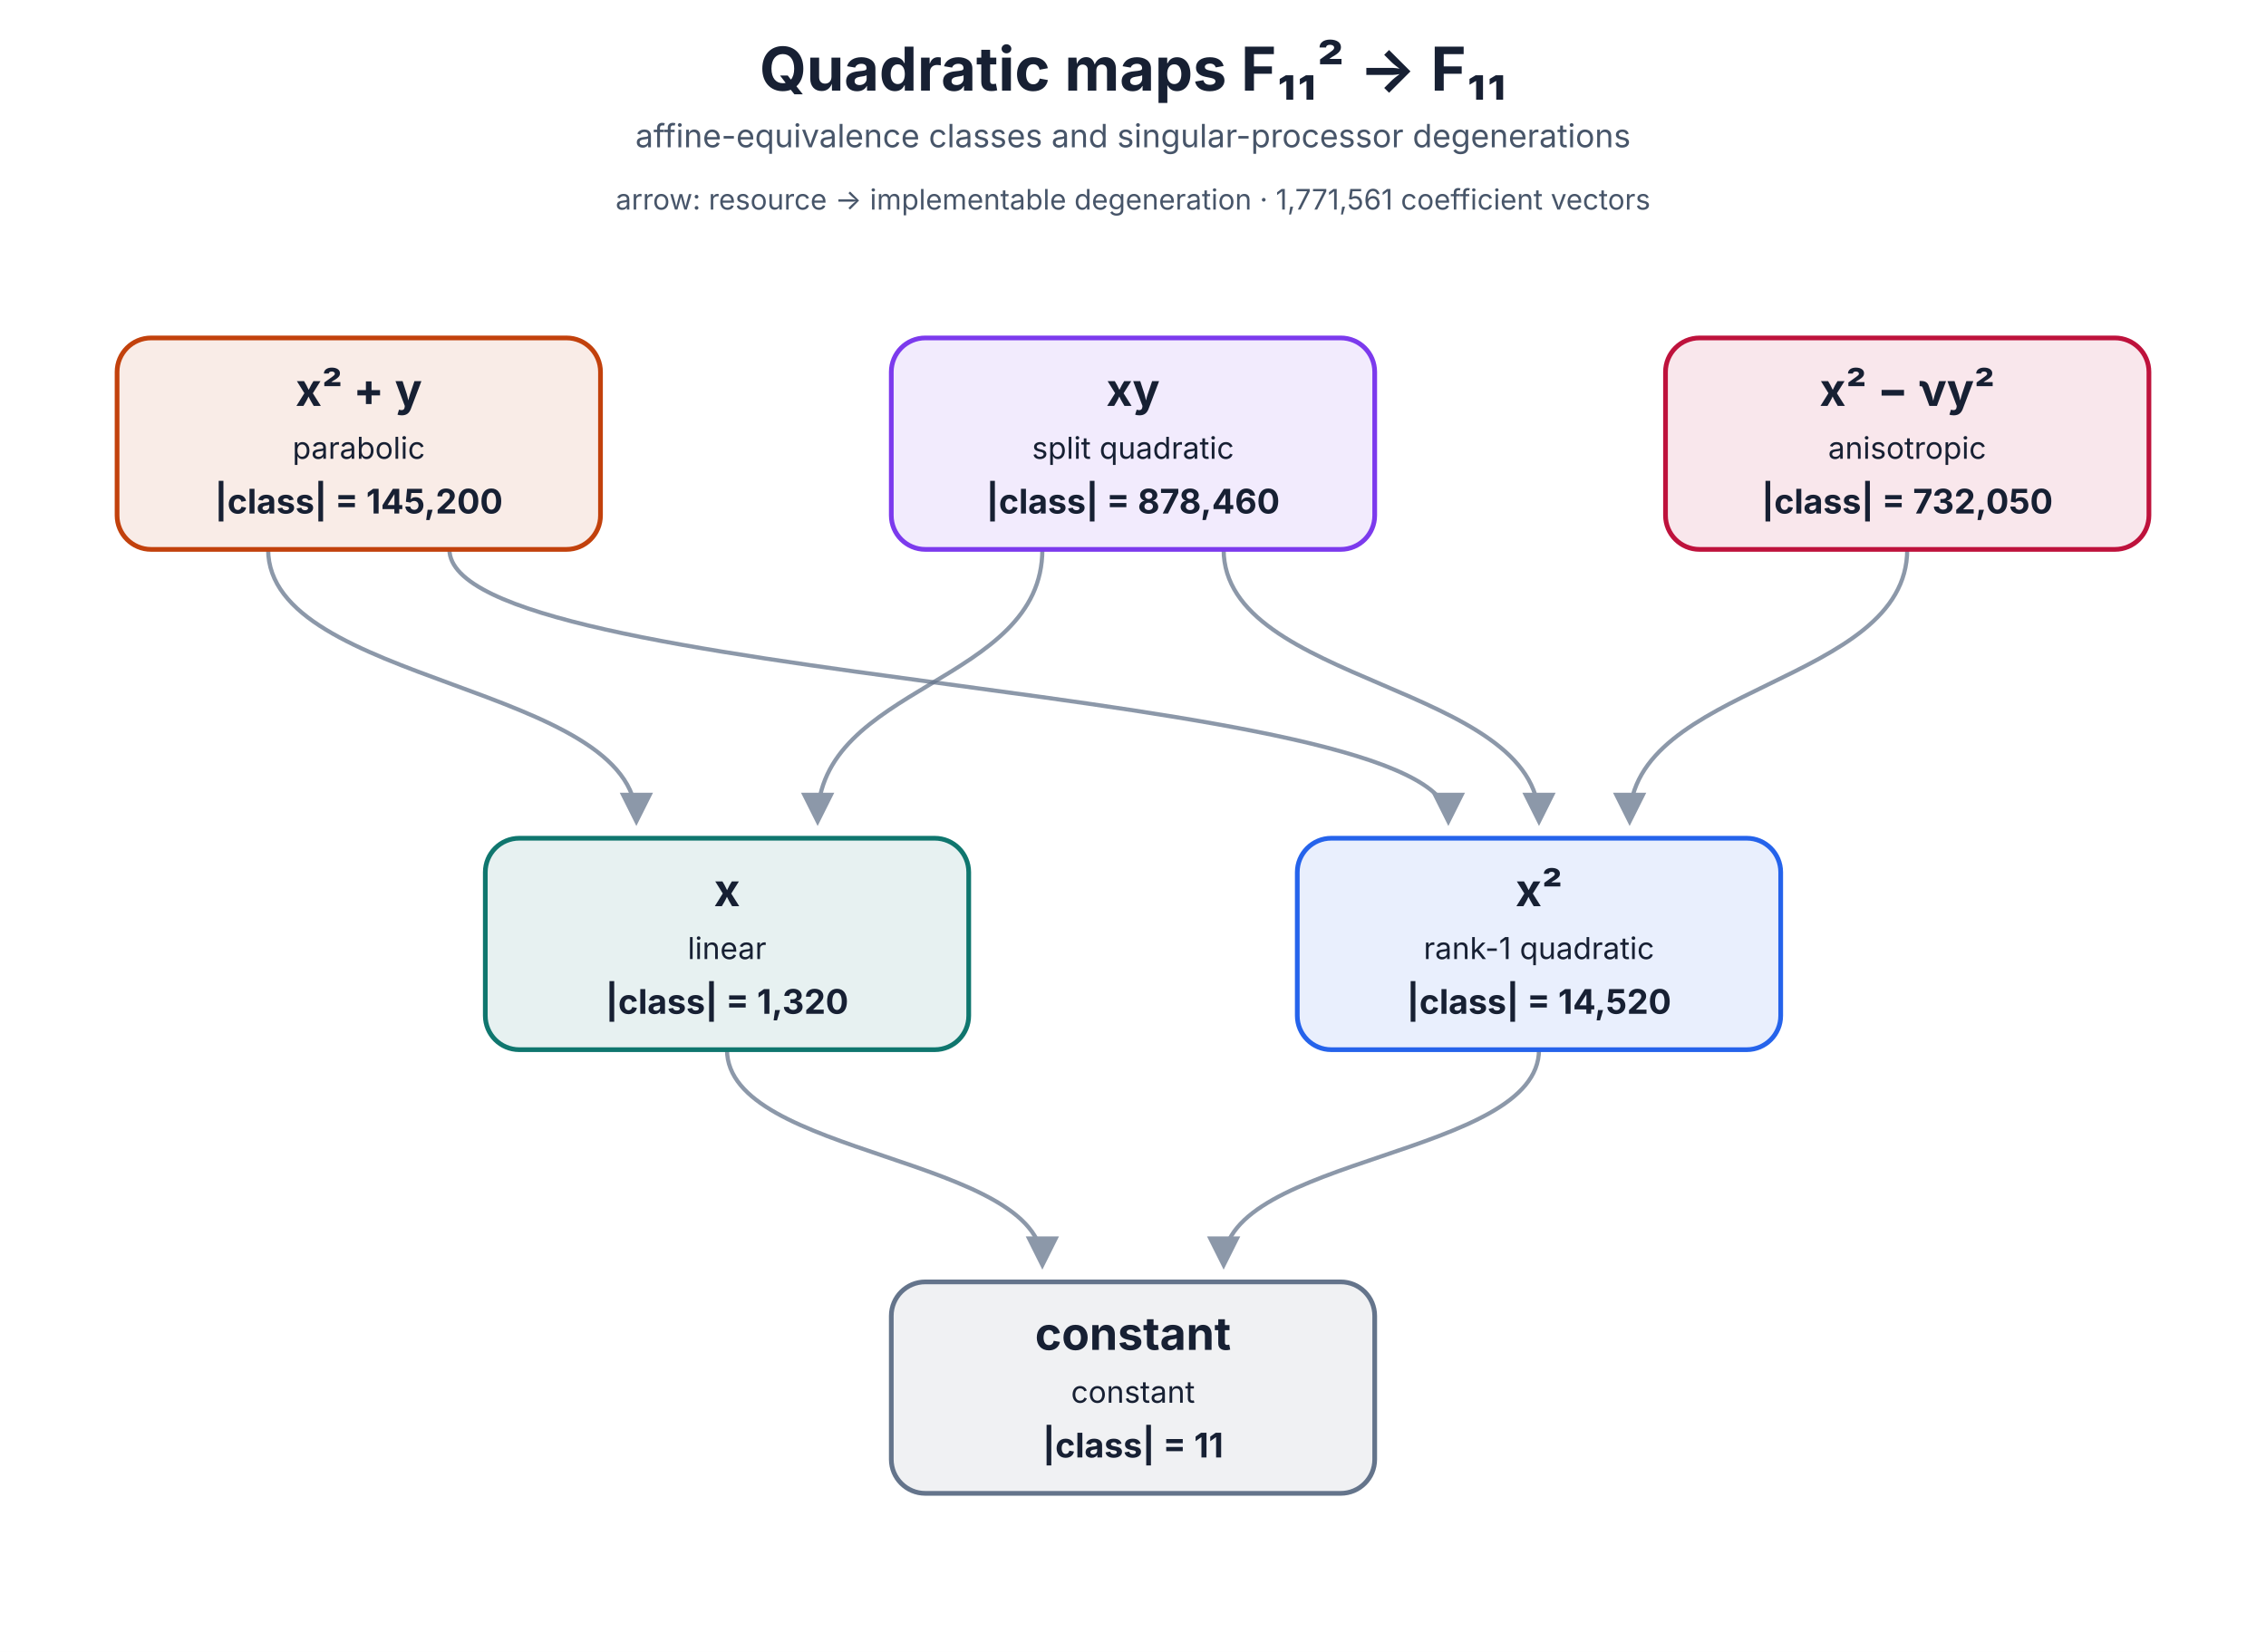
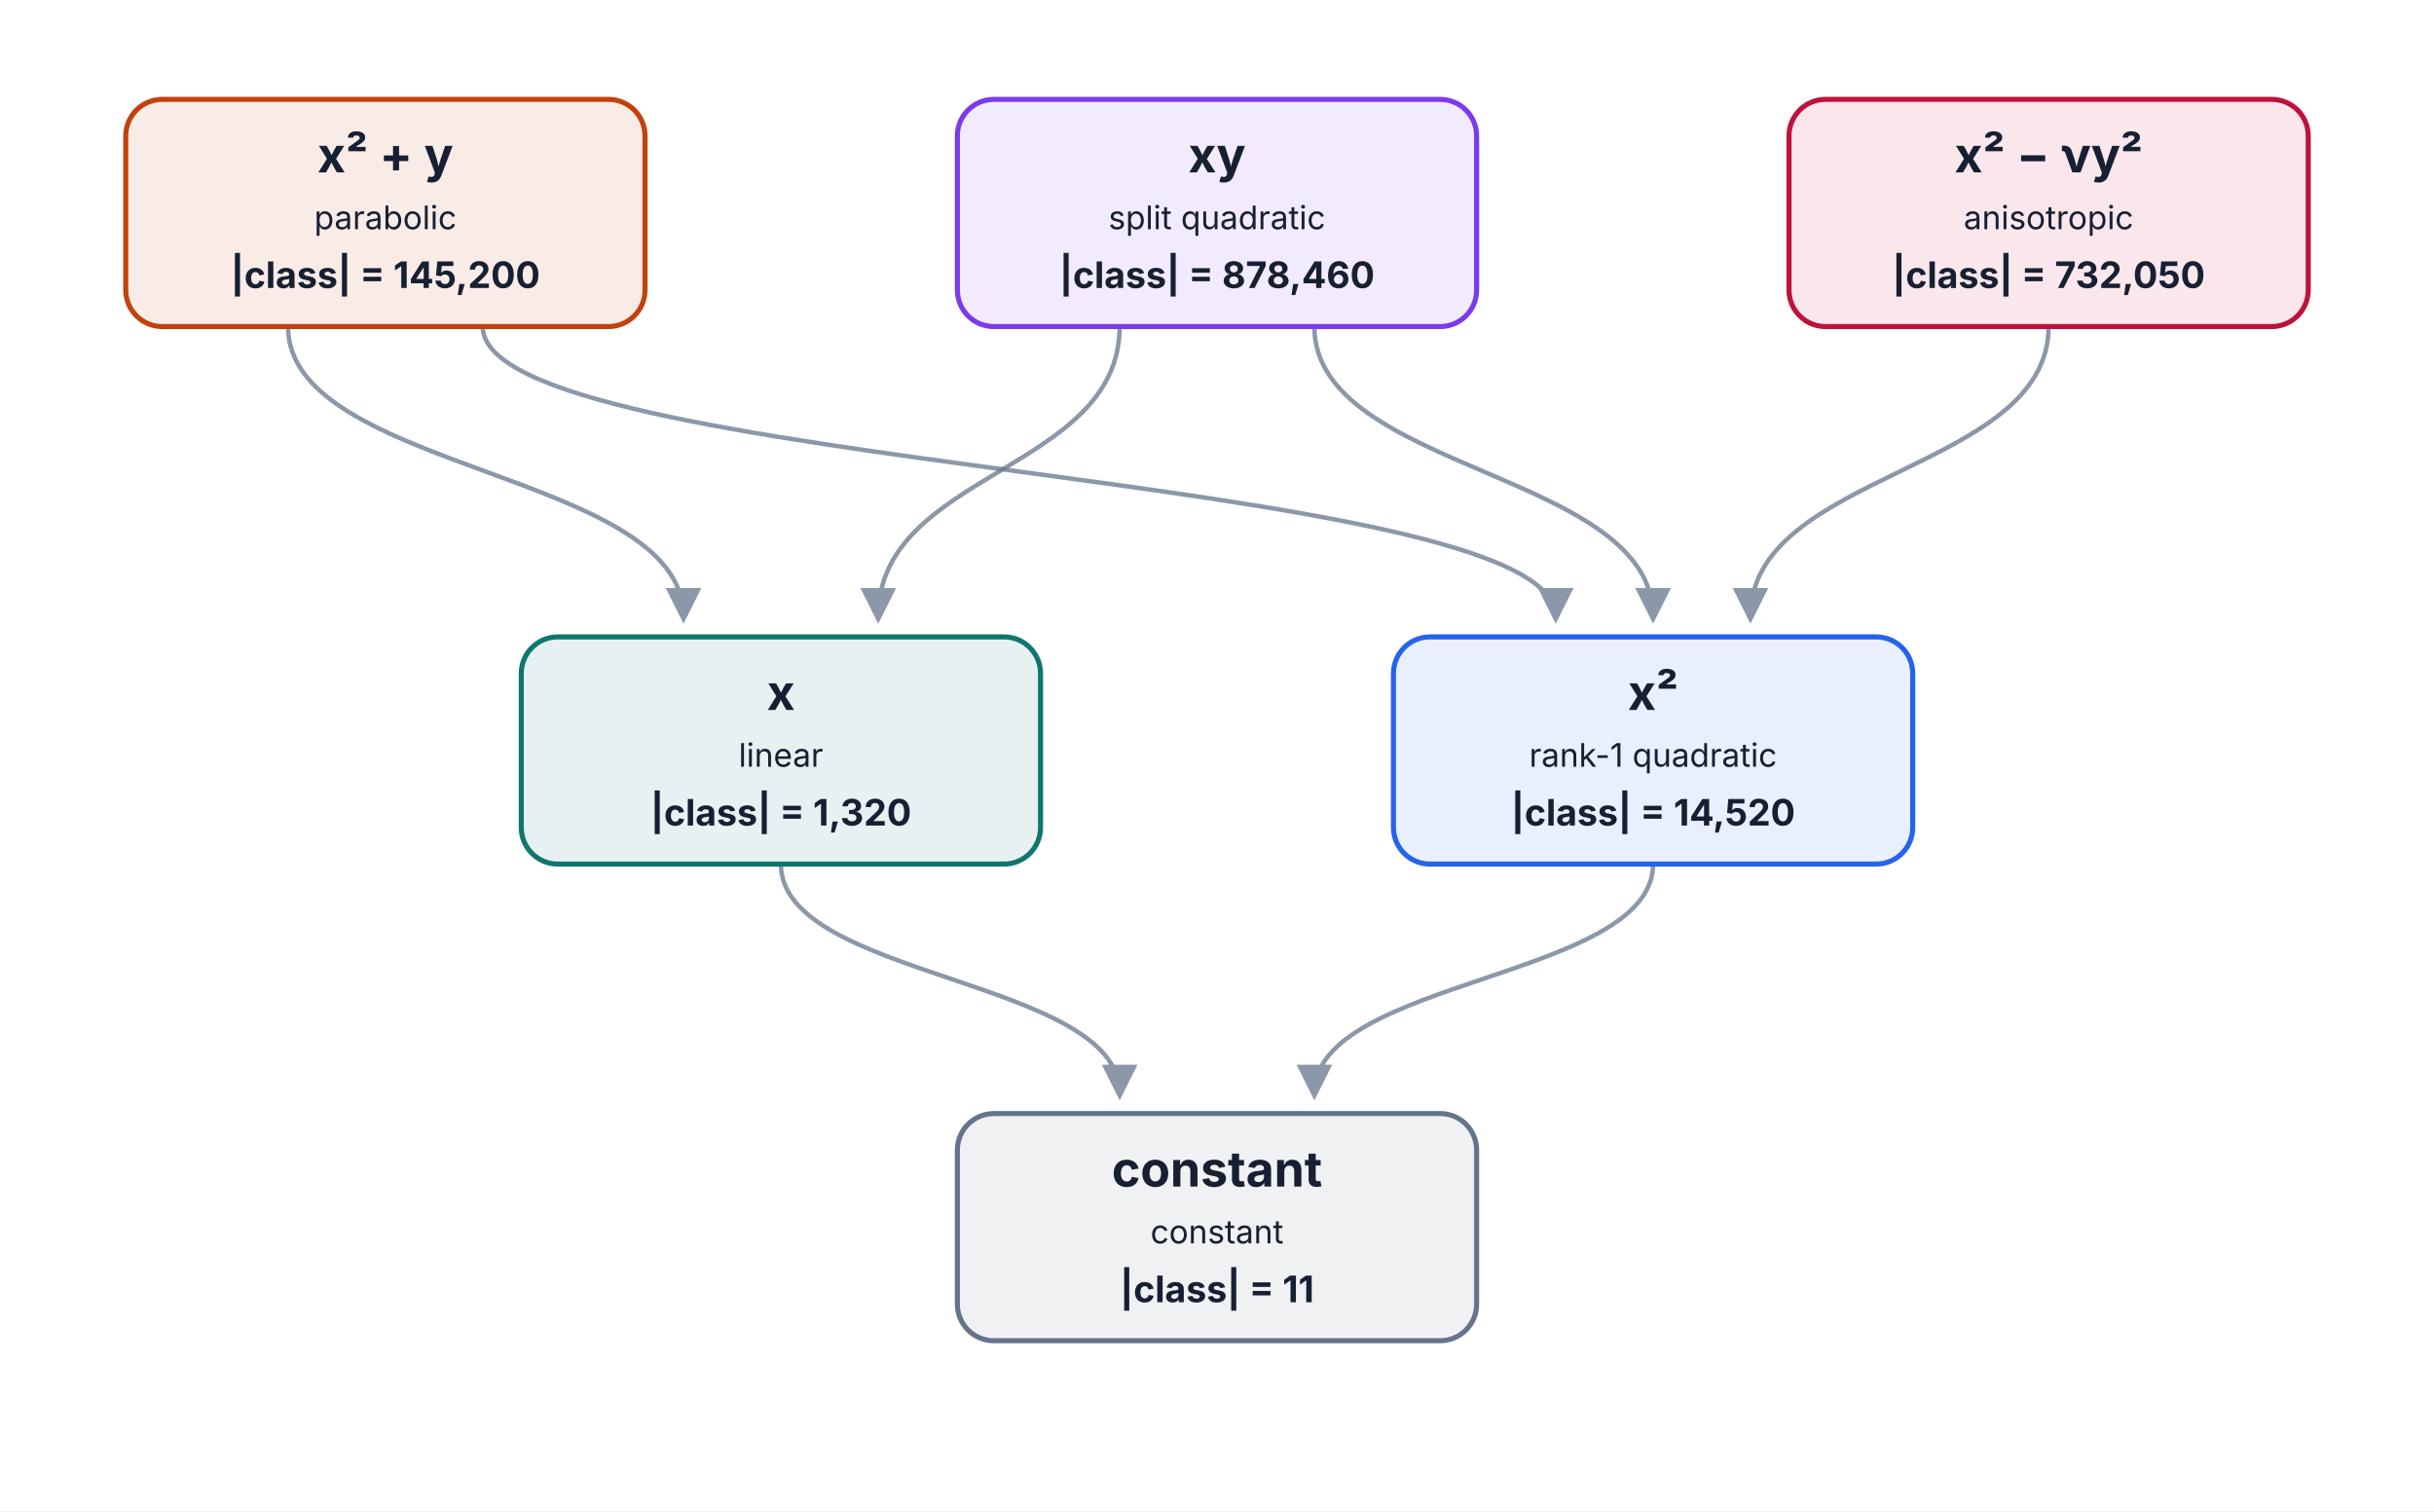
- <svg xmlns="http://www.w3.org/2000/svg" width="1200" height="875" viewBox="0 0 1200 875" role="img" aria-labelledby="title description">
+ <svg xmlns="http://www.w3.org/2000/svg" width="1200" height="745" viewBox="0 0 1200 745" role="img" aria-labelledby="title description">
  <defs>
    <marker id="arrow" viewBox="0 0 10 10" refX="8" refY="5" markerWidth="8" markerHeight="8" orient="auto-start-reverse">
      <path d="M 0 0 L 10 5 L 0 10 z" fill="#64748b" />
    </marker>
    <style>
      .edge { fill: none; stroke: #64748b; stroke-width: 2.2; opacity: .74; }
      .node text { fill: #172033; text-anchor: middle;
                    font-family: Inter, ui-sans-serif, system-ui, sans-serif; }
      .form { font-size: 24px; font-weight: 700; }
      .kind { font-size: 16px; fill: #475569; }
      .size { font-size: 18px; font-weight: 650; font-variant-numeric: tabular-nums; }
      .title { fill: #172033; font: 700 32px Inter, ui-sans-serif, system-ui, sans-serif; }
      .subtitle { fill: #475569; font: 17px Inter, ui-sans-serif, system-ui, sans-serif; }
      .legend { fill: #475569; font: 15px Inter, ui-sans-serif, system-ui, sans-serif; }
    </style>
  </defs>
-   <rect width="1200" height="875" fill="#ffffff" />
-   <text class="title" x="600" y="48" text-anchor="middle">
-     Quadratic maps F₁₁² → F₁₁
-   </text>
-   <text class="subtitle" x="600" y="78" text-anchor="middle">
-     affine-equivalence classes and singular-processor degenerations
-   </text>
-   <text class="legend" x="600" y="111" text-anchor="middle">
-     arrow: resource → implementable degeneration · 1,771,561 coefficient vectors
-   </text>
-   <path class="edge" d="M 142 291 C 142 362.5, 337 362.5, 337 434" marker-end="url(#arrow)" />
-   <path class="edge" d="M 238 291 C 238 362.5, 767 362.5, 767 434" marker-end="url(#arrow)" />
-   <path class="edge" d="M 552 291 C 552 362.5, 433 362.5, 433 434" marker-end="url(#arrow)" />
-   <path class="edge" d="M 648 291 C 648 362.5, 815 362.5, 815 434" marker-end="url(#arrow)" />
-   <path class="edge" d="M 1010 291 C 1010 362.5, 863 362.5, 863 434" marker-end="url(#arrow)" />
-   <path class="edge" d="M 385 556 C 385 612.5, 552 612.5, 552 669" marker-end="url(#arrow)" />
-   <path class="edge" d="M 815 556 C 815 612.5, 648 612.5, 648 669" marker-end="url(#arrow)" />
-   <g class="node parabolic" transform="translate(190 235)">
+   <rect width="1200" height="745" fill="#ffffff" />
+   <path class="edge" d="M 142 161 C 142 232.5, 337 232.5, 337 304" marker-end="url(#arrow)" />
+   <path class="edge" d="M 238 161 C 238 232.5, 767 232.5, 767 304" marker-end="url(#arrow)" />
+   <path class="edge" d="M 552 161 C 552 232.5, 433 232.5, 433 304" marker-end="url(#arrow)" />
+   <path class="edge" d="M 648 161 C 648 232.5, 815 232.5, 815 304" marker-end="url(#arrow)" />
+   <path class="edge" d="M 1010 161 C 1010 232.5, 863 232.5, 863 304" marker-end="url(#arrow)" />
+   <path class="edge" d="M 385 426 C 385 482.5, 552 482.5, 552 539" marker-end="url(#arrow)" />
+   <path class="edge" d="M 815 426 C 815 482.5, 648 482.5, 648 539" marker-end="url(#arrow)" />
+   <g class="node parabolic" transform="translate(190 105)">
    <rect x="-128" y="-56" width="256" height="112" rx="18" fill="#c2410c" fill-opacity="0.10" stroke="#c2410c" stroke-width="2.5" />
    <text class="form" x="0" y="-20">x² + y</text>
    <text class="kind" x="0" y="8">parabolic</text>
    <text class="size" x="0" y="37">|class| = 145,200</text>
  </g>
-   <g class="node split" transform="translate(600 235)">
+   <g class="node split" transform="translate(600 105)">
    <rect x="-128" y="-56" width="256" height="112" rx="18" fill="#7c3aed" fill-opacity="0.10" stroke="#7c3aed" stroke-width="2.5" />
    <text class="form" x="0" y="-20">xy</text>
    <text class="kind" x="0" y="8">split quadratic</text>
    <text class="size" x="0" y="37">|class| = 878,460</text>
  </g>
-   <g class="node anisotropic" transform="translate(1010 235)">
+   <g class="node anisotropic" transform="translate(1010 105)">
    <rect x="-128" y="-56" width="256" height="112" rx="18" fill="#be123c" fill-opacity="0.10" stroke="#be123c" stroke-width="2.5" />
    <text class="form" x="0" y="-20">x² − νy²</text>
    <text class="kind" x="0" y="8">anisotropic</text>
    <text class="size" x="0" y="37">|class| = 732,050</text>
  </g>
-   <g class="node linear" transform="translate(385 500)">
+   <g class="node linear" transform="translate(385 370)">
    <rect x="-128" y="-56" width="256" height="112" rx="18" fill="#0f766e" fill-opacity="0.10" stroke="#0f766e" stroke-width="2.5" />
    <text class="form" x="0" y="-20">x</text>
    <text class="kind" x="0" y="8">linear</text>
    <text class="size" x="0" y="37">|class| = 1,320</text>
  </g>
-   <g class="node rank1" transform="translate(815 500)">
+   <g class="node rank1" transform="translate(815 370)">
    <rect x="-128" y="-56" width="256" height="112" rx="18" fill="#2563eb" fill-opacity="0.10" stroke="#2563eb" stroke-width="2.5" />
    <text class="form" x="0" y="-20">x²</text>
    <text class="kind" x="0" y="8">rank-1 quadratic</text>
    <text class="size" x="0" y="37">|class| = 14,520</text>
  </g>
-   <g class="node constant" transform="translate(600 735)">
+   <g class="node constant" transform="translate(600 605)">
    <rect x="-128" y="-56" width="256" height="112" rx="18" fill="#64748b" fill-opacity="0.10" stroke="#64748b" stroke-width="2.5" />
    <text class="form" x="0" y="-20">constant</text>
    <text class="kind" x="0" y="8">constant</text>
    <text class="size" x="0" y="37">|class| = 11</text>
  </g>
</svg>
